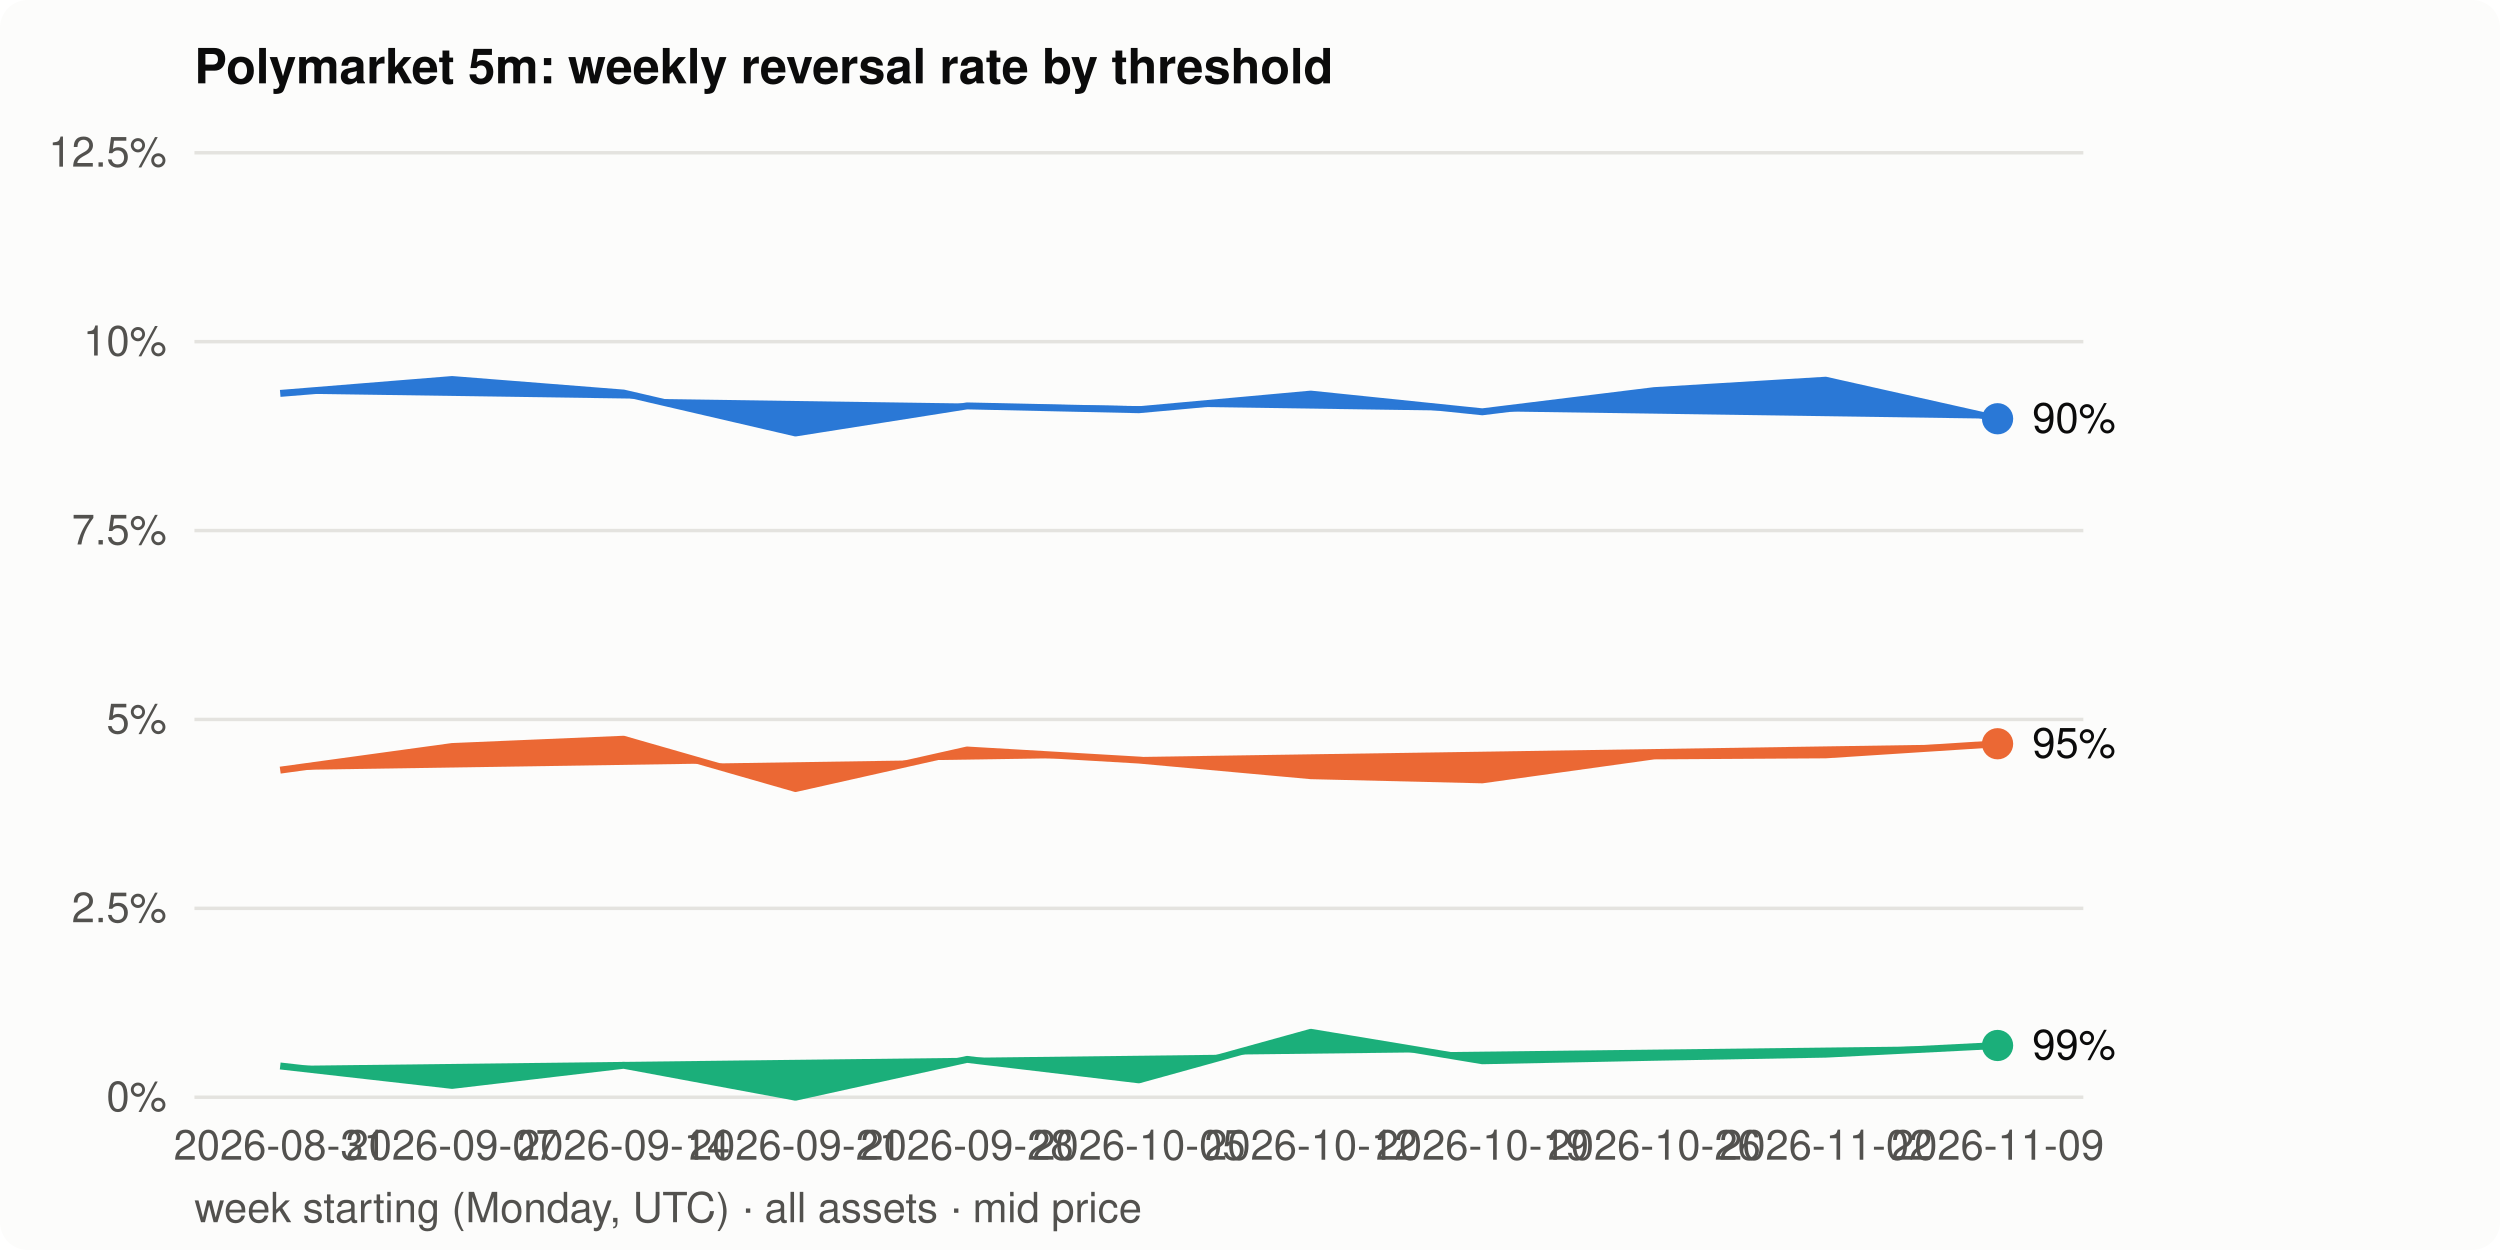
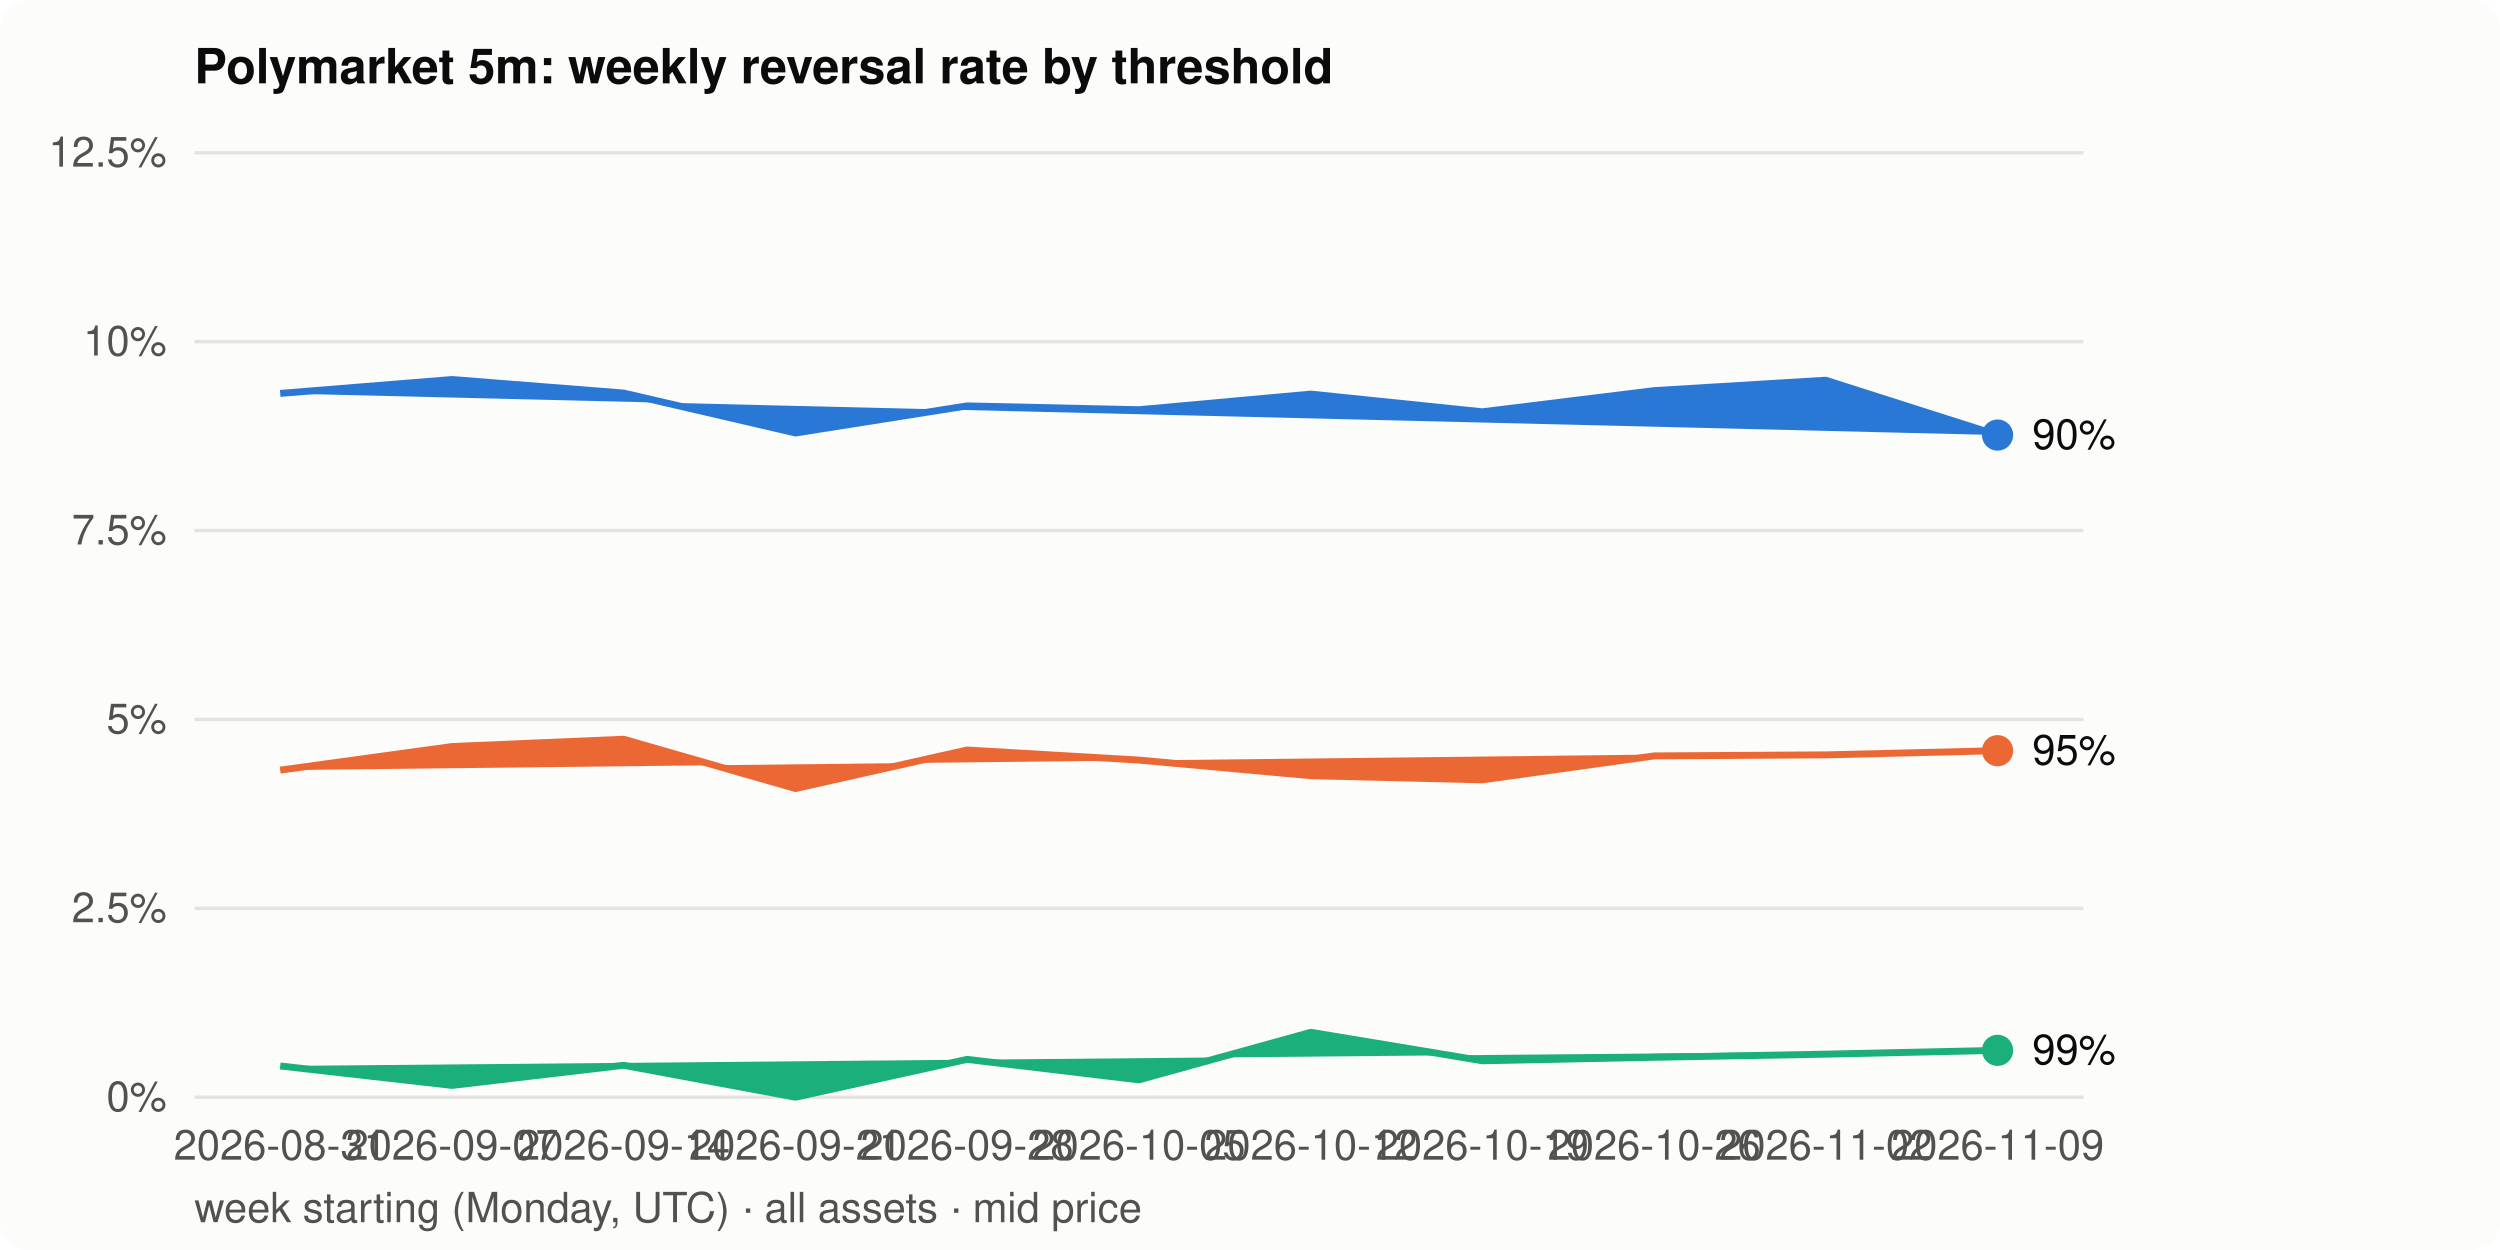
<svg xmlns="http://www.w3.org/2000/svg" viewBox="0 0 720 360" width="720" height="360" role="img" aria-label="Polymarket 5m: weekly reversal rate by threshold">
  <style>
  .bg{fill:#fcfcfb} .t1{fill:#0b0b0b} .t2{fill:#52514e} .grid{stroke:#e4e3df}
  .s1{stroke:#2a78d6;fill:#2a78d6} .s2{stroke:#eb6834;fill:#eb6834} .s3{stroke:#1baf7a;fill:#1baf7a}
  .ref{stroke:#8a8984;fill:#8a8984} .ring{stroke:#fcfcfb}
  text{font-family:-apple-system,Segoe UI,Helvetica,Arial,sans-serif;font-size:12px}
  .title{font-size:14px;font-weight:600}
  @media (prefers-color-scheme: dark){
    .bg{fill:#1a1a19} .t1{fill:#f0efec} .t2{fill:#c3c2b7} .grid{stroke:#34332f}
    .s1{stroke:#3987e5;fill:#3987e5} .s2{stroke:#d95926;fill:#d95926} .s3{stroke:#199e70;fill:#199e70}
    .ref{stroke:#9d9c96;fill:#9d9c96} .ring{stroke:#1a1a19}
  }
</style>
  <rect class="bg" width="720" height="360" rx="8" />
  <text class="t1 title" x="56" y="24">Polymarket 5m: weekly reversal rate by threshold</text>
  <line class="grid" x1="56" x2="600" y1="316.0" y2="316.0" stroke-width="1" />
  <text class="t2" x="48" y="320.0" text-anchor="end">0%</text>
  <line class="grid" x1="56" x2="600" y1="261.6" y2="261.6" stroke-width="1" />
  <text class="t2" x="48" y="265.6" text-anchor="end">2.5%</text>
  <line class="grid" x1="56" x2="600" y1="207.2" y2="207.2" stroke-width="1" />
  <text class="t2" x="48" y="211.2" text-anchor="end">5%</text>
  <line class="grid" x1="56" x2="600" y1="152.8" y2="152.8" stroke-width="1" />
  <text class="t2" x="48" y="156.8" text-anchor="end">7.5%</text>
  <line class="grid" x1="56" x2="600" y1="98.4" y2="98.4" stroke-width="1" />
  <text class="t2" x="48" y="102.4" text-anchor="end">10%</text>
  <line class="grid" x1="56" x2="600" y1="44.0" y2="44.0" stroke-width="1" />
  <text class="t2" x="48" y="48.0" text-anchor="end">12.5%</text>
  <text class="t2" x="80.7" y="334" text-anchor="middle">2026-08-31</text>
  <text class="t2" x="130.2" y="334" text-anchor="middle">2026-09-07</text>
  <text class="t2" x="179.6" y="334" text-anchor="middle">2026-09-14</text>
  <text class="t2" x="229.1" y="334" text-anchor="middle">2026-09-21</text>
  <text class="t2" x="278.5" y="334" text-anchor="middle">2026-09-28</text>
  <text class="t2" x="328.0" y="334" text-anchor="middle">2026-10-05</text>
  <text class="t2" x="377.5" y="334" text-anchor="middle">2026-10-12</text>
  <text class="t2" x="426.9" y="334" text-anchor="middle">2026-10-19</text>
  <text class="t2" x="476.4" y="334" text-anchor="middle">2026-10-26</text>
  <text class="t2" x="525.8" y="334" text-anchor="middle">2026-11-02</text>
  <text class="t2" x="575.3" y="334" text-anchor="middle">2026-11-09</text>
-   <path class="s1" d="M80.7,113.3 L130.2,109.3 L179.6,113.2 L229.1,124.7 L278.5,116.9 L328.0,118.0 L377.5,113.5 L426.9,118.6 L476.4,112.5 L525.8,109.5 L575.3,120.6" fill="none" stroke-width="2" stroke-linejoin="round" />
-   <circle class="s1" cx="575.3" cy="120.6" r="4" stroke="none" />
-   <text class="t1" x="585.3" y="124.6">90%</text>
-   <path class="s2" d="M80.7,221.8 L130.2,215.0 L179.6,212.9 L229.1,227.1 L278.5,216.0 L328.0,218.9 L377.5,223.4 L426.9,224.6 L476.4,217.7 L525.8,217.4 L575.3,214.2" fill="none" stroke-width="2" stroke-linejoin="round" />
-   <circle class="s2" cx="575.3" cy="214.2" r="4" stroke="none" />
-   <text class="t1" x="585.3" y="218.2">95%</text>
-   <path class="s3" d="M80.7,307.0 L130.2,312.6 L179.6,306.8 L229.1,316.0 L278.5,305.1 L328.0,311.0 L377.5,297.3 L426.9,305.5 L476.4,304.5 L525.8,303.6 L575.3,301.1" fill="none" stroke-width="2" stroke-linejoin="round" />
-   <circle class="s3" cx="575.3" cy="301.1" r="4" stroke="none" />
-   <text class="t1" x="585.3" y="305.1">99%</text>
+   <path class="s1" d="M80.7,113.3 L130.2,109.3 L179.6,113.2 L229.1,124.7 L278.5,116.9 L328.0,118.0 L377.5,113.5 L426.9,118.6 L476.4,112.5 L525.8,109.5 L575.3,125.3" fill="none" stroke-width="2" stroke-linejoin="round" />
+   <circle class="s1" cx="575.3" cy="125.3" r="4" stroke="none" />
+   <text class="t1" x="585.3" y="129.3">90%</text>
+   <path class="s2" d="M80.7,221.8 L130.2,215.0 L179.6,212.9 L229.1,227.1 L278.5,216.0 L328.0,218.9 L377.5,223.4 L426.9,224.6 L476.4,217.7 L525.8,217.4 L575.3,216.2" fill="none" stroke-width="2" stroke-linejoin="round" />
+   <circle class="s2" cx="575.3" cy="216.2" r="4" stroke="none" />
+   <text class="t1" x="585.3" y="220.2">95%</text>
+   <path class="s3" d="M80.7,307.0 L130.2,312.6 L179.6,306.8 L229.1,316.0 L278.5,305.1 L328.0,311.0 L377.5,297.3 L426.9,305.5 L476.4,304.5 L525.8,303.6 L575.3,302.5" fill="none" stroke-width="2" stroke-linejoin="round" />
+   <circle class="s3" cx="575.3" cy="302.5" r="4" stroke="none" />
+   <text class="t1" x="585.3" y="306.5">99%</text>
  <text class="t2" x="56" y="352">week starting (Monday, UTC) · all assets · mid price</text>
</svg>
